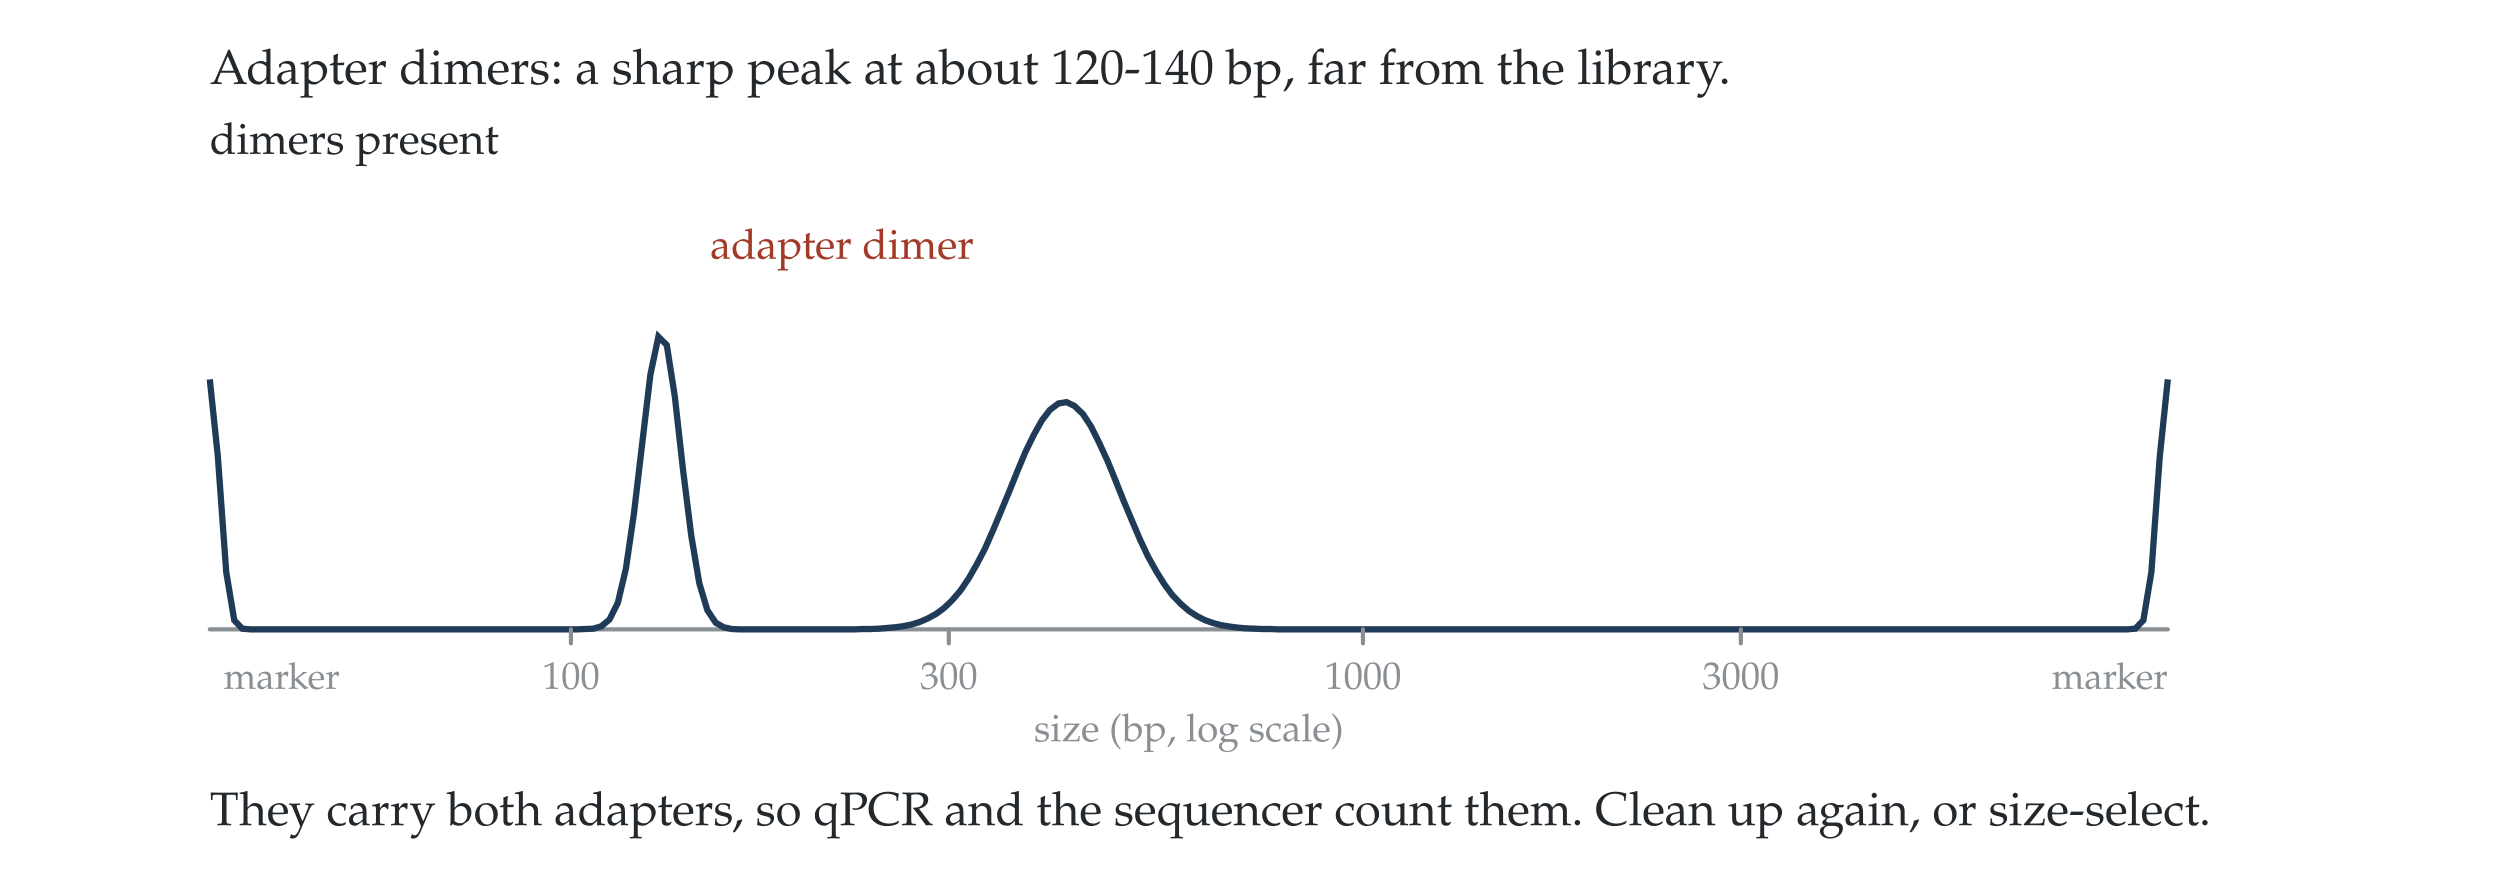
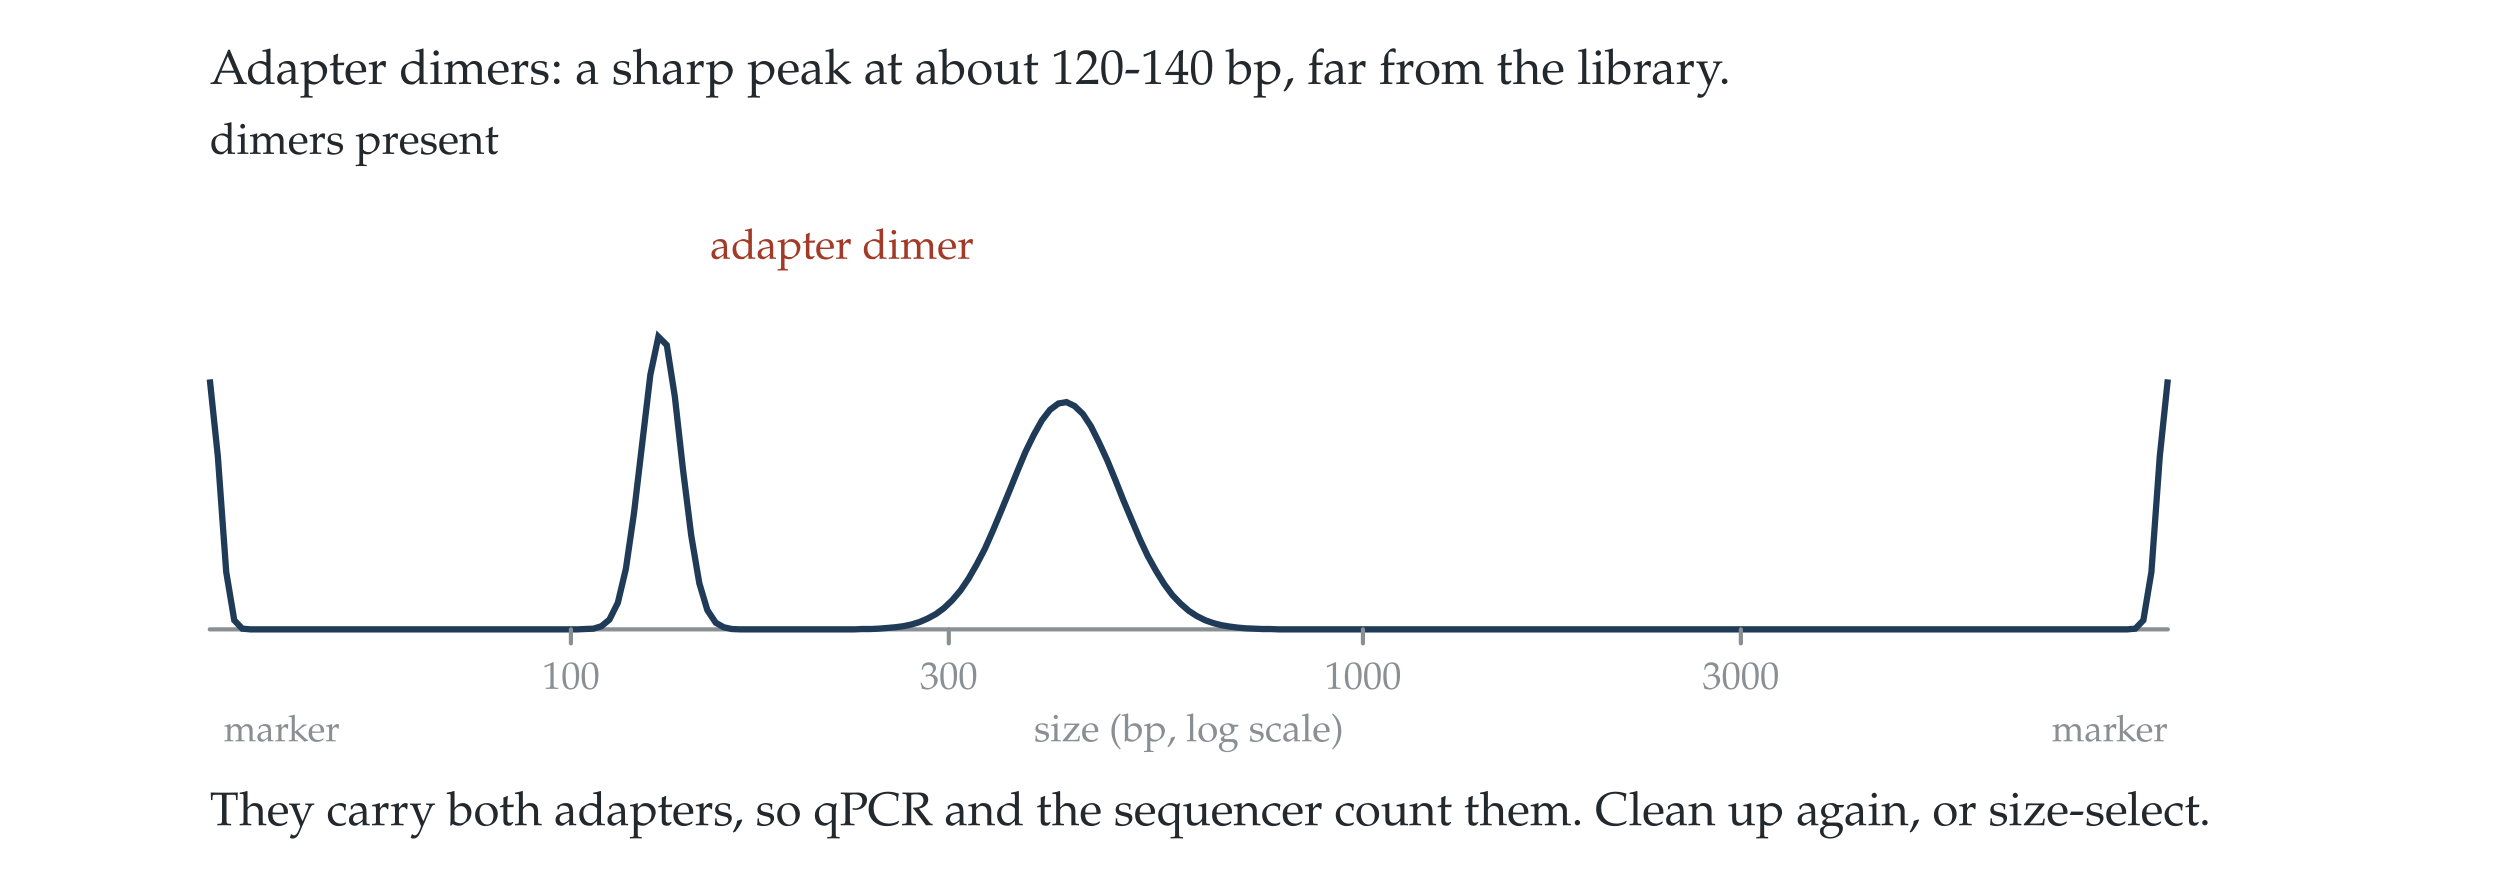
<svg xmlns="http://www.w3.org/2000/svg" viewBox="0 0 715 252" width="715" height="252" font-family="&quot;Palatino Linotype&quot;, &quot;Book Antiqua&quot;, Palatino, FreeSerif, serif" fill="#23282d">
  <rect width="700" height="252" fill="none" />
  <text x="60" y="24" font-size="14" fill="#23282d">Adapter dimers: a sharp peak at about 120-140 bp, far from the library.</text>
  <line x1="60" y1="180" x2="620" y2="180" stroke="#8a8f94" stroke-width="1.2" stroke-linecap="round" />
  <polyline points="60.0,108.5 62.3,130.5 64.7,163.6 67.0,177.4 69.3,179.8 71.7,180.0 74.0,180.0 76.3,180.0 78.7,180.0 81.0,180.0 83.3,180.0 85.7,180.0 88.0,180.0 90.3,180.0 92.7,180.0 95.0,180.0 97.3,180.0 99.7,180.0 102.0,180.0 104.3,180.0 106.7,180.0 109.0,180.0 111.3,180.0 113.7,180.0 116.0,180.0 118.3,180.0 120.7,180.0 123.0,180.0 125.3,180.0 127.7,180.0 130.0,180.0 132.3,180.0 134.7,180.0 137.0,180.0 139.3,180.0 141.7,180.0 144.0,180.0 146.3,180.0 148.7,180.0 151.0,180.0 153.3,180.0 155.7,180.0 158.0,180.0 160.3,180.0 162.7,180.0 165.0,180.0 167.3,179.9 169.7,179.8 172.0,179.1 174.3,177.2 176.7,172.4 179.0,162.7 181.3,146.9 183.7,126.6 186.0,107.2 188.3,96.3 190.7,98.7 193.0,113.4 195.3,134.0 197.7,153.2 200.0,166.8 202.3,174.5 204.7,178.1 207.0,179.4 209.3,179.9 211.7,180.0 214.0,180.0 216.3,180.0 218.7,180.0 221.0,180.0 223.3,180.0 225.7,180.0 228.0,180.0 230.3,180.0 232.7,180.0 235.0,180.0 237.3,180.0 239.7,180.0 242.0,180.0 244.3,180.0 246.7,179.9 249.0,179.9 251.3,179.8 253.7,179.6 256.0,179.4 258.3,179.1 260.7,178.6 263.0,177.9 265.3,176.9 267.7,175.6 270.0,173.9 272.3,171.7 274.7,168.9 277.0,165.5 279.3,161.5 281.7,156.9 284.0,151.7 286.3,146.2 288.7,140.4 291.0,134.7 293.3,129.2 295.7,124.3 298.0,120.2 300.3,117.2 302.7,115.4 305.0,115.0 307.3,116.1 309.7,118.4 312.0,121.9 314.3,126.5 316.7,131.7 319.0,137.3 321.3,143.1 323.7,148.8 326.0,154.2 328.3,159.1 330.7,163.4 333.0,167.1 335.3,170.2 337.7,172.7 340.0,174.7 342.3,176.2 344.7,177.4 347.0,178.2 349.3,178.8 351.7,179.2 354.0,179.5 356.3,179.7 358.7,179.8 361.0,179.9 363.3,179.9 365.7,180.0 368.0,180.0 370.3,180.0 372.7,180.0 375.0,180.0 377.3,180.0 379.7,180.0 382.0,180.0 384.3,180.0 386.7,180.0 389.0,180.0 391.3,180.0 393.7,180.0 396.0,180.0 398.3,180.0 400.7,180.0 403.0,180.0 405.3,180.0 407.7,180.0 410.0,180.0 412.3,180.0 414.7,180.0 417.0,180.0 419.3,180.0 421.7,180.0 424.0,180.0 426.3,180.0 428.7,180.0 431.0,180.0 433.3,180.0 435.7,180.0 438.0,180.0 440.3,180.0 442.7,180.0 445.0,180.0 447.3,180.0 449.7,180.0 452.0,180.0 454.3,180.0 456.7,180.0 459.0,180.0 461.3,180.0 463.7,180.0 466.0,180.0 468.3,180.0 470.7,180.0 473.0,180.0 475.3,180.0 477.7,180.0 480.0,180.0 482.3,180.0 484.7,180.0 487.0,180.0 489.3,180.0 491.7,180.0 494.0,180.0 496.3,180.0 498.7,180.0 501.0,180.0 503.3,180.0 505.7,180.0 508.0,180.0 510.3,180.0 512.7,180.0 515.0,180.0 517.3,180.0 519.7,180.0 522.0,180.0 524.3,180.0 526.7,180.0 529.0,180.0 531.3,180.0 533.7,180.0 536.0,180.0 538.3,180.0 540.7,180.0 543.0,180.0 545.3,180.0 547.7,180.0 550.0,180.0 552.3,180.0 554.7,180.0 557.0,180.0 559.3,180.0 561.7,180.0 564.0,180.0 566.3,180.0 568.7,180.0 571.0,180.0 573.3,180.0 575.7,180.0 578.0,180.0 580.3,180.0 582.7,180.0 585.0,180.0 587.3,180.0 589.7,180.0 592.0,180.0 594.3,180.0 596.7,180.0 599.0,180.0 601.3,180.0 603.7,180.0 606.0,180.0 608.3,180.0 610.7,179.8 613.0,177.4 615.3,163.6 617.7,130.5 620.0,108.5" fill="none" stroke="#1f3b57" stroke-width="1.8" />
  <line x1="163.28" y1="180" x2="163.28" y2="184" stroke="#8a8f94" stroke-width="1.2" stroke-linecap="round" />
  <text x="163.28" y="197" font-size="11" text-anchor="middle" fill="#8a8f94">100</text>
  <line x1="271.36" y1="180" x2="271.36" y2="184" stroke="#8a8f94" stroke-width="1.2" stroke-linecap="round" />
  <text x="271.36" y="197" font-size="11" text-anchor="middle" fill="#8a8f94">300</text>
  <line x1="389.806" y1="180" x2="389.806" y2="184" stroke="#8a8f94" stroke-width="1.2" stroke-linecap="round" />
  <text x="389.806" y="197" font-size="11" text-anchor="middle" fill="#8a8f94">1000</text>
  <line x1="497.886" y1="180" x2="497.886" y2="184" stroke="#8a8f94" stroke-width="1.2" stroke-linecap="round" />
  <text x="497.886" y="197" font-size="11" text-anchor="middle" fill="#8a8f94">3000</text>
-   <text x="64" y="197" font-size="10.5" fill="#8a8f94">marker</text>
-   <text x="620" y="197" font-size="10.5" text-anchor="end" fill="#8a8f94">marker</text>
+   <text x="64" y="212" font-size="10.5" fill="#8a8f94">marker</text>
+   <text x="620" y="212" font-size="10.5" text-anchor="end" fill="#8a8f94">marker</text>
  <text x="340.0" y="212" font-size="11" text-anchor="middle" fill="#8a8f94">size (bp, log scale)</text>
  <text x="60" y="44" font-size="12.5" fill="#23282d">dimers present</text>
  <text x="203.091" y="74" font-size="12" fill="#a33a28">adapter dimer</text>
  <text x="60" y="236" font-size="13.5" fill="#23282d">They carry both adapters, so qPCR and the sequencer count them. Clean up again, or size-select.</text>
</svg>
